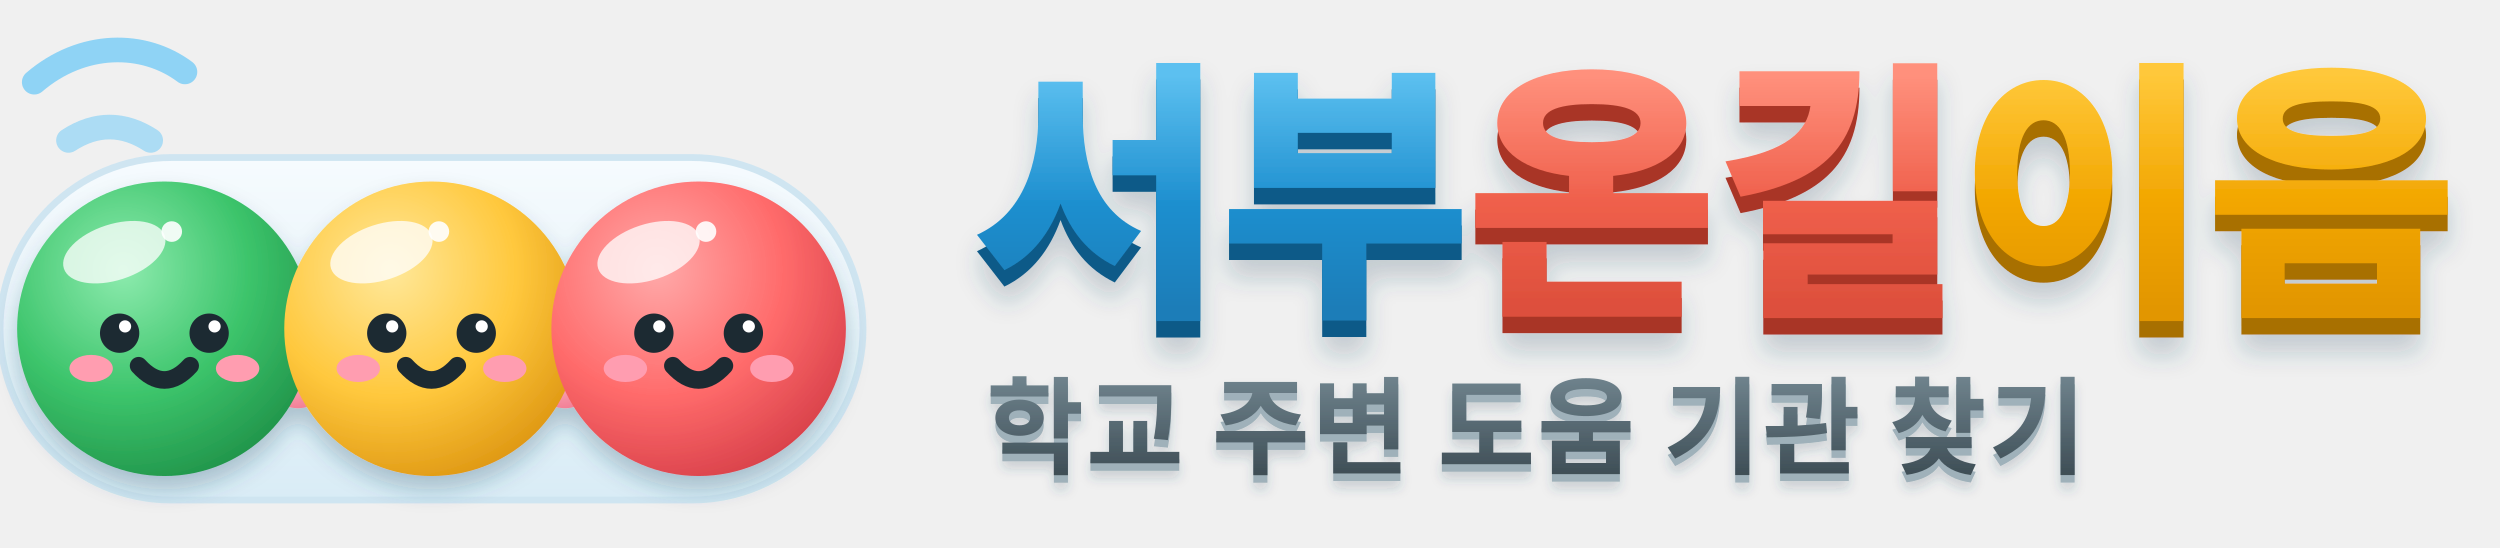
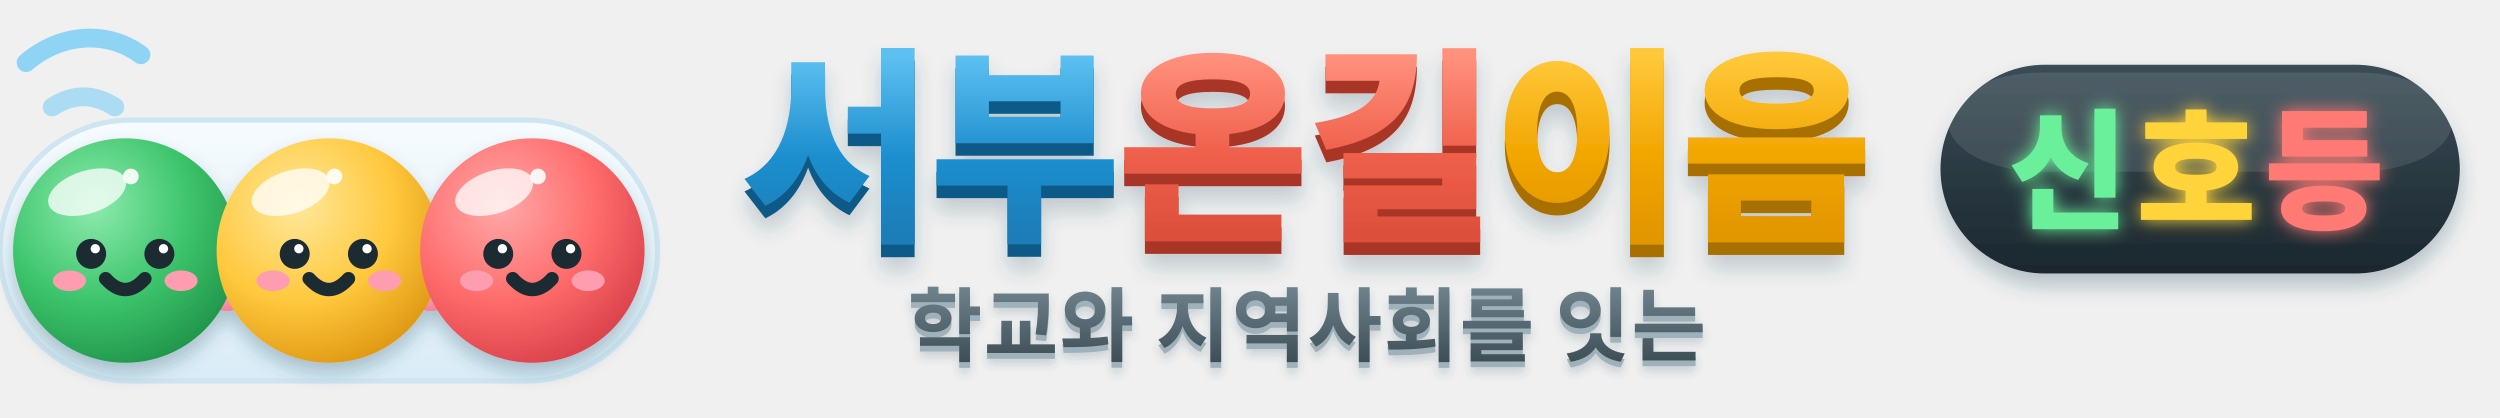
- <svg xmlns="http://www.w3.org/2000/svg" viewBox="0 0 365 80" width="365" height="80" role="img" aria-label="서부온길이음">
+ <svg xmlns="http://www.w3.org/2000/svg" viewBox="0 0 479 80" width="479" height="80" role="img" aria-label="서부온길이음 신호등">
  <g transform="translate(0 0) scale(1.0)">
    <defs>
      <radialGradient id="tlg" cx="36%" cy="30%" r="78%">
        <stop offset="0" stop-color="#8DEBAE" />
        <stop offset=".55" stop-color="#3CC46B" />
        <stop offset="1" stop-color="#1F9148" />
      </radialGradient>
      <radialGradient id="tly" cx="36%" cy="30%" r="78%">
        <stop offset="0" stop-color="#FFE89A" />
        <stop offset=".55" stop-color="#FFC83D" />
        <stop offset="1" stop-color="#DC9410" />
      </radialGradient>
      <radialGradient id="tlr" cx="36%" cy="30%" r="78%">
        <stop offset="0" stop-color="#FFA9A9" />
        <stop offset=".55" stop-color="#FF6B6B" />
        <stop offset="1" stop-color="#D63E48" />
      </radialGradient>
      <radialGradient id="tlh" cx="40%" cy="35%" r="70%">
        <stop offset="0" stop-color="#FFC2CE" />
        <stop offset="1" stop-color="#F27C93" />
      </radialGradient>
      <filter id="tls" x="-20%" y="-20%" width="140%" height="150%">
        <feDropShadow dx="0" dy="2" stdDeviation="1.6" flood-color="#1E4A60" flood-opacity=".28" />
      </filter>
      <linearGradient id="tlp" x1="0" y1="0" x2="0" y2="1">
        <stop offset="0" stop-color="#F6FBFE" />
        <stop offset="1" stop-color="#D9ECF6" />
      </linearGradient>
    </defs>
    <rect x="0" y="23" width="126" height="50" rx="25" fill="url(#tlp)" stroke="#CFE5F1" stroke-width="1" />
    <path d="M5 12c7-6 16-6 22-1.5" fill="none" stroke="#8FD3F5" stroke-width="3.6" stroke-linecap="round" />
    <path d="M10 20.5c4-2.6 8-2.6 12 0" fill="none" stroke="#8FD3F5" stroke-width="3.6" stroke-linecap="round" opacity=".7" />
    <g filter="url(#tls)">
      <circle cx="43.5" cy="55" r="4.6" fill="url(#tlh)" />
      <circle cx="82.5" cy="55" r="4.6" fill="url(#tlh)" />
      <circle cx="24" cy="48" r="21.5" fill="url(#tlg)" />
      <ellipse cx="16.69" cy="36.82" rx="7.74" ry="4.085" fill="#fff" opacity=".75" transform="rotate(-18 16.69 36.82)" />
      <circle cx="25.075" cy="33.81" r="1.505" fill="#fff" opacity=".9" />
      <circle cx="17.466" cy="48.645" r="2.871" fill="#1E2A33" />
      <circle cx="30.534" cy="48.645" r="2.871" fill="#1E2A33" />
      <circle cx="18.258" cy="47.655" r="0.891" fill="#fff" />
      <circle cx="31.326" cy="47.655" r="0.891" fill="#fff" />
      <path d="M20.238 53.397q3.762 4.158 7.524 0" fill="none" stroke="#1E2A33" stroke-width="2.574" stroke-linecap="round" />
      <ellipse cx="13.308" cy="53.793" rx="3.168" ry="1.98" fill="#FF9DB0" />
      <ellipse cx="34.692" cy="53.793" rx="3.168" ry="1.98" fill="#FF9DB0" />
      <circle cx="63" cy="48" r="21.5" fill="url(#tly)" />
      <ellipse cx="55.69" cy="36.82" rx="7.74" ry="4.085" fill="#fff" opacity=".75" transform="rotate(-18 55.69 36.82)" />
      <circle cx="64.075" cy="33.81" r="1.505" fill="#fff" opacity=".9" />
      <circle cx="56.466" cy="48.645" r="2.871" fill="#1E2A33" />
      <circle cx="69.534" cy="48.645" r="2.871" fill="#1E2A33" />
      <circle cx="57.258" cy="47.655" r="0.891" fill="#fff" />
      <circle cx="70.326" cy="47.655" r="0.891" fill="#fff" />
      <path d="M59.238 53.397q3.762 4.158 7.524 0" fill="none" stroke="#1E2A33" stroke-width="2.574" stroke-linecap="round" />
      <ellipse cx="52.308" cy="53.793" rx="3.168" ry="1.98" fill="#FF9DB0" />
      <ellipse cx="73.692" cy="53.793" rx="3.168" ry="1.98" fill="#FF9DB0" />
      <circle cx="102" cy="48" r="21.5" fill="url(#tlr)" />
      <ellipse cx="94.69" cy="36.82" rx="7.74" ry="4.085" fill="#fff" opacity=".75" transform="rotate(-18 94.69 36.82)" />
      <circle cx="103.075" cy="33.81" r="1.505" fill="#fff" opacity=".9" />
      <circle cx="95.466" cy="48.645" r="2.871" fill="#1E2A33" />
      <circle cx="108.534" cy="48.645" r="2.871" fill="#1E2A33" />
      <circle cx="96.258" cy="47.655" r="0.891" fill="#fff" />
      <circle cx="109.326" cy="47.655" r="0.891" fill="#fff" />
      <path d="M98.238 53.397q3.762 4.158 7.524 0" fill="none" stroke="#1E2A33" stroke-width="2.574" stroke-linecap="round" />
      <ellipse cx="91.308" cy="53.793" rx="3.168" ry="1.98" fill="#FF9DB0" />
      <ellipse cx="112.692" cy="53.793" rx="3.168" ry="1.98" fill="#FF9DB0" />
    </g>
  </g>
  <defs>
    <linearGradient id="wlsky" x1="0" y1="11.0" x2="0" y2="45.0" gradientUnits="userSpaceOnUse">
      <stop offset="0" stop-color="#5CC0F0" />
      <stop offset=".55" stop-color="#1E8FCF" />
      <stop offset="1" stop-color="#1A7DB8" />
    </linearGradient>
    <linearGradient id="wlcoral" x1="0" y1="11.0" x2="0" y2="45.0" gradientUnits="userSpaceOnUse">
      <stop offset="0" stop-color="#FF907C" />
      <stop offset=".55" stop-color="#EF5F4B" />
      <stop offset="1" stop-color="#DD4F3C" />
    </linearGradient>
    <linearGradient id="wlsun" x1="0" y1="11.0" x2="0" y2="45.0" gradientUnits="userSpaceOnUse">
      <stop offset="0" stop-color="#FFC83A" />
      <stop offset=".55" stop-color="#F2A600" />
      <stop offset="1" stop-color="#E29600" />
    </linearGradient>
    <filter id="wlws" x="-5%" y="-20%" width="110%" height="150%">
      <feDropShadow dx="0" dy="2.6" stdDeviation="1.8" flood-color="#1E4A60" flood-opacity=".22" />
    </filter>
  </defs>
  <g filter="url(#wlws)">
    <path d="M168.80 9.20V20.44H162.44V25.60H168.80V46.88H175.24V9.20ZM151.60 11.92V16.68C151.60 23.92 149.48 31.20 142.64 34.28L146.64 39.44C150.68 37.48 153.28 34.04 154.84 29.72C156.32 33.76 158.84 36.96 162.76 38.84L166.60 33.72C159.96 30.84 158.08 23.96 158.08 16.68V11.92Z M183.08 10.64V27.44H209.56V10.64H203.20V14.40H189.48V10.64ZM189.48 19.40H203.20V22.36H189.48ZM179.44 30.52V35.56H193.04V46.80H199.48V35.56H213.40V30.52Z" fill="#0F5A88" transform="translate(0 2.4)" />
    <path d="M232.40 15.20C237.00 15.20 239.52 16.04 239.52 17.96C239.52 19.92 237.00 20.76 232.40 20.76C227.80 20.76 225.28 19.92 225.28 17.96C225.28 16.04 227.80 15.20 232.40 15.20ZM232.40 10.12C224.16 10.12 218.60 13.16 218.60 17.96C218.60 22.16 222.72 24.96 229.08 25.68V28.20H215.40V33.28H249.36V28.20H235.52V25.68C242.00 25.00 246.20 22.20 246.20 17.96C246.20 13.16 240.64 10.12 232.40 10.12ZM219.36 35.32V46.24H245.52V41.12H225.80V35.32Z M276.36 9.24V27.92H282.84V9.24ZM253.96 10.40V15.48H264.32C263.84 19.08 261.00 22.12 251.92 23.56L254.12 28.72C266.40 26.40 271.48 21.04 271.48 10.40ZM257.44 41.48V46.44H283.60V41.48H263.92V40.08H282.84V29.32H257.40V34.20H276.32V35.52H257.44Z" fill="#A93626" transform="translate(0 2.4)" />
    <path d="M312.32 9.20V46.88H318.80V9.20ZM298.36 11.68C292.60 11.68 288.32 16.92 288.32 25.24C288.32 33.64 292.60 38.88 298.36 38.88C304.12 38.88 308.40 33.64 308.40 25.24C308.40 16.92 304.12 11.68 298.36 11.68ZM298.36 17.56C300.68 17.56 302.20 20.00 302.20 25.24C302.20 30.56 300.68 33.00 298.36 33.00C296.04 33.00 294.52 30.56 294.52 25.24C294.52 20.00 296.04 17.56 298.36 17.56Z M340.40 9.88C332.04 9.88 326.60 12.72 326.60 17.32C326.60 21.92 332.04 24.76 340.40 24.76C348.76 24.76 354.20 21.92 354.20 17.32C354.20 12.72 348.76 9.88 340.40 9.88ZM340.40 14.80C345.08 14.80 347.52 15.52 347.52 17.32C347.52 19.12 345.08 19.84 340.40 19.84C335.72 19.84 333.28 19.12 333.28 17.32C333.28 15.52 335.72 14.80 340.40 14.80ZM327.24 33.40V46.44H353.36V33.40ZM347.04 38.44V41.40H333.56V38.44ZM323.40 26.32V31.36H357.36V26.32Z" fill="#A86F00" transform="translate(0 2.4)" />
    <path d="M168.80 9.20V20.44H162.44V25.60H168.80V46.88H175.24V9.20ZM151.60 11.92V16.68C151.60 23.92 149.48 31.20 142.64 34.28L146.64 39.44C150.68 37.48 153.28 34.04 154.84 29.72C156.32 33.76 158.84 36.96 162.76 38.84L166.60 33.72C159.96 30.84 158.08 23.96 158.08 16.68V11.92Z M183.08 10.64V27.44H209.56V10.64H203.20V14.40H189.48V10.64ZM189.48 19.40H203.20V22.36H189.48ZM179.44 30.52V35.56H193.04V46.80H199.48V35.56H213.40V30.52Z" fill="url(#wlsky)" />
    <path d="M232.40 15.20C237.00 15.20 239.52 16.04 239.52 17.96C239.52 19.92 237.00 20.76 232.40 20.76C227.80 20.76 225.28 19.92 225.28 17.96C225.28 16.04 227.80 15.20 232.40 15.20ZM232.40 10.12C224.16 10.12 218.60 13.16 218.60 17.96C218.60 22.16 222.72 24.96 229.08 25.68V28.20H215.40V33.28H249.36V28.20H235.52V25.68C242.00 25.00 246.20 22.20 246.20 17.96C246.20 13.16 240.64 10.12 232.40 10.12ZM219.36 35.32V46.24H245.52V41.12H225.80V35.32Z M276.36 9.24V27.92H282.84V9.24ZM253.96 10.40V15.48H264.32C263.84 19.08 261.00 22.12 251.92 23.56L254.12 28.72C266.40 26.40 271.48 21.04 271.48 10.40ZM257.44 41.48V46.44H283.60V41.48H263.92V40.08H282.84V29.32H257.40V34.20H276.32V35.52H257.44Z" fill="url(#wlcoral)" />
    <path d="M312.32 9.20V46.88H318.80V9.20ZM298.36 11.68C292.60 11.68 288.32 16.92 288.32 25.24C288.32 33.64 292.60 38.88 298.36 38.88C304.12 38.88 308.40 33.64 308.40 25.24C308.40 16.92 304.12 11.68 298.36 11.68ZM298.36 17.56C300.68 17.56 302.20 20.00 302.20 25.24C302.20 30.56 300.68 33.00 298.36 33.00C296.04 33.00 294.52 30.56 294.52 25.24C294.52 20.00 296.04 17.56 298.36 17.56Z M340.40 9.88C332.04 9.88 326.60 12.72 326.60 17.32C326.60 21.92 332.04 24.76 340.40 24.76C348.76 24.76 354.20 21.92 354.20 17.32C354.20 12.72 348.76 9.88 340.40 9.88ZM340.40 14.80C345.08 14.80 347.52 15.52 347.52 17.32C347.52 19.12 345.08 19.84 340.40 19.84C335.72 19.84 333.28 19.12 333.28 17.32C333.28 15.52 335.72 14.80 340.40 14.80ZM327.24 33.40V46.44H353.36V33.40ZM347.04 38.44V41.40H333.56V38.44ZM323.40 26.32V31.36H357.36V26.32Z" fill="url(#wlsun)" />
  </g>
  <defs>
+     <filter id="gll" x="-30%" y="-30%" width="160%" height="160%">
+       <feGaussianBlur stdDeviation="1.6" result="b" />
+       <feMerge>
+         <feMergeNode in="b" />
+         <feMergeNode in="SourceGraphic" />
+       </feMerge>
+     </filter>
+     <linearGradient id="bgl" x1="0" y1="0" x2="0" y2="1">
+       <stop offset="0" stop-color="#3B4D57" />
+       <stop offset="1" stop-color="#1B272E" />
+     </linearGradient>
+     <filter id="bsl" x="-10%" y="-20%" width="120%" height="160%">
+       <feDropShadow dx="0" dy="2.4" stdDeviation="1.8" flood-color="#1E4A60" flood-opacity=".28" />
+     </filter>
+   </defs>
+   <rect x="371.8" y="12.4" width="99.5" height="40" rx="20.0" fill="url(#bgl)" filter="url(#bsl)" />
+   <rect x="373.3" y="13.9" width="96.5" height="19.0" rx="18.0" fill="#fff" opacity=".10" />
+   <g filter="url(#gll)">
+     <path d="M16.48 -21.08V-4.03H20.53V-21.08ZM4.60 -5.70V2.02H21.05V-1.18H8.62V-5.70ZM6.05 -19.80V-17.57C6.05 -14.75 4.78 -11.58 0.62 -10.25L2.65 -7.05C5.33 -7.93 7.10 -9.62 8.15 -11.75C9.15 -9.78 10.83 -8.22 13.38 -7.43L15.40 -10.62C11.38 -11.85 10.18 -14.78 10.18 -17.57V-19.80Z" fill="#6BF09A" transform="translate(384.8 41.9)" />
+     <path d="M11.43 -11.48C14.10 -11.48 15.40 -11.05 15.40 -9.93C15.40 -8.80 14.10 -8.40 11.43 -8.40C8.75 -8.40 7.45 -8.80 7.45 -9.93C7.45 -11.05 8.75 -11.48 11.43 -11.48ZM9.45 -20.93V-18.45H1.73V-15.28H21.23V-18.45H13.48V-20.93ZM11.43 -14.58C6.45 -14.58 3.33 -12.85 3.33 -9.93C3.33 -7.40 5.62 -5.78 9.45 -5.38V-3.00H0.90V0.23H22.12V-3.00H13.48V-5.38C17.25 -5.80 19.53 -7.43 19.53 -9.93C19.53 -12.85 16.40 -14.58 11.43 -14.58Z" fill="#FFD43B" transform="translate(409.3 41.9)" />
+     <path d="M0.93 -10.60V-7.35H22.15V-10.60ZM11.43 -6.33C6.33 -6.33 3.23 -4.75 3.23 -1.95C3.23 0.83 6.33 2.40 11.43 2.40C16.53 2.40 19.62 0.83 19.62 -1.95C19.62 -4.75 16.53 -6.33 11.43 -6.33ZM11.43 -3.30C14.28 -3.30 15.55 -2.93 15.55 -1.95C15.55 -0.98 14.28 -0.62 11.43 -0.62C8.58 -0.62 7.30 -0.98 7.30 -1.95C7.30 -2.93 8.58 -3.30 11.43 -3.30ZM3.43 -20.62V-11.90H19.78V-15.05H7.43V-17.43H19.68V-20.62Z" fill="#FF7A75" transform="translate(433.8 41.9)" />
+   </g>
+   <defs>
    <linearGradient id="gltg" x1="0" y1="55" x2="0" y2="69" gradientUnits="userSpaceOnUse">
      <stop offset="0" stop-color="#6F838D" />
      <stop offset="1" stop-color="#3F4F57" />
    </linearGradient>
    <filter id="glts" x="-5%" y="-30%" width="110%" height="180%">
      <feDropShadow dx="0" dy="1.1" stdDeviation="0.77" flood-color="#1E4A60" flood-opacity=".18" />
    </filter>
  </defs>
  <g filter="url(#glts)">
-     <path d="M148.85 58.34C146.79 58.34 145.32 59.41 145.32 61.01C145.32 62.58 146.79 63.63 148.85 63.63C150.93 63.63 152.39 62.58 152.39 61.01C152.39 59.41 150.93 58.34 148.85 58.34ZM148.85 59.91C149.78 59.91 150.40 60.27 150.40 61.01C150.40 61.71 149.78 62.09 148.85 62.09C147.94 62.09 147.30 61.71 147.30 61.01C147.30 60.27 147.94 59.91 148.85 59.91ZM146.34 64.62V66.25H153.86V69.38H155.92V64.62ZM147.83 54.93V56.27H144.64V57.89H153.07V56.27H149.87V54.93ZM153.86 55.03V64.02H155.92V60.41H157.83V58.72H155.92V55.03Z M160.45 56.24V57.88H168.94C168.94 59.54 168.93 61.46 168.46 64.06L170.51 64.26C171.01 61.37 171.01 59.38 171.01 57.63V56.24ZM165.47 61.46V65.97H163.95V61.46H161.92V65.97H159.20V67.64H172.18V65.97H167.49V61.46Z  M178.72 55.76V57.38H182.84C182.63 58.75 181.12 60.14 178.19 60.51L178.95 62.11C181.46 61.78 183.22 60.70 184.07 59.24C184.92 60.70 186.67 61.78 189.18 62.11L189.94 60.51C187.03 60.14 185.51 58.75 185.29 57.38H189.37V55.76ZM177.57 62.93V64.59H182.98V69.38H185.05V64.59H190.56V62.93Z M194.77 59.72H197.50V61.74H194.77ZM202.07 59.06V60.50H199.53V59.06ZM192.72 55.97V63.38H199.53V62.14H202.07V65.61H204.15V55.03H202.07V57.41H199.53V55.97H197.50V58.14H194.77V55.97ZM194.65 64.57V69.13H204.46V67.47H196.71V64.57Z  M212.03 56.00V63.07H215.97V66.08H210.51V67.77H223.52V66.08H218.01V63.07H222.12V61.41H214.08V57.65H222.01V56.00Z M231.55 55.21C228.39 55.21 226.36 56.27 226.36 58.00C226.36 59.71 228.39 60.75 231.55 60.75C234.73 60.75 236.76 59.71 236.76 58.00C236.76 56.27 234.73 55.21 231.55 55.21ZM231.55 56.79C233.52 56.79 234.62 57.18 234.62 58.00C234.62 58.79 233.52 59.18 231.55 59.18C229.60 59.18 228.50 58.79 228.50 58.00C228.50 57.18 229.60 56.79 231.55 56.79ZM234.48 65.95V67.60H228.59V65.95ZM225.06 61.47V63.12H230.53V64.33H226.58V69.22H236.50V64.33H232.57V63.12H238.05V61.47Z  M253.34 55.01V69.36H255.40V55.01ZM244.26 56.50V58.14H249.05C248.74 61.32 247.14 63.57 243.48 65.32L244.57 66.95C249.67 64.48 251.14 60.90 251.14 56.50Z M258.65 56.06V57.71H263.98C263.96 58.56 263.90 59.61 263.67 60.95L265.67 61.18C266.01 59.38 266.01 57.97 266.01 56.96V56.06ZM257.98 63.85C260.44 63.83 263.79 63.77 266.75 63.23L266.61 61.75C265.30 61.94 263.85 62.05 262.44 62.13V59.41H260.41V62.19L257.79 62.20ZM267.39 55.01V65.75H269.47V61.09H271.19V59.40H269.47V55.01ZM259.89 64.81V69.13H269.93V67.47H261.96V64.81Z  M279.60 54.98V56.39H276.78V58.00H279.60C279.57 59.52 278.54 61.04 276.27 61.63L277.21 63.24C278.88 62.79 280.03 61.82 280.67 60.58C281.30 61.71 282.42 62.58 284.05 62.99L284.96 61.40C282.70 60.84 281.69 59.40 281.66 58.00H284.50V56.39H281.66V54.98ZM285.61 55.03V63.20H287.67V59.92H289.58V58.23H287.67V55.03ZM278.25 63.80V65.43H281.85C281.49 66.48 280.16 67.47 277.63 67.77L278.37 69.33C280.67 69.02 282.25 68.14 283.07 66.93C283.89 68.14 285.47 69.07 287.74 69.35L288.46 67.78C286.01 67.47 284.64 66.45 284.26 65.43H287.86V63.80Z M300.84 55.01V69.36H302.90V55.01ZM291.76 56.50V58.14H296.54C296.23 61.32 294.64 63.57 290.98 65.32L292.07 66.95C297.16 64.48 298.64 60.90 298.64 56.50Z" fill="#9FB1BA" opacity="1" transform="translate(0 1.1)" />
-     <path d="M148.85 58.34C146.79 58.34 145.32 59.41 145.32 61.01C145.32 62.58 146.79 63.63 148.85 63.63C150.93 63.63 152.39 62.58 152.39 61.01C152.39 59.41 150.93 58.34 148.85 58.34ZM148.85 59.91C149.78 59.91 150.40 60.27 150.40 61.01C150.40 61.71 149.78 62.09 148.85 62.09C147.94 62.09 147.30 61.71 147.30 61.01C147.30 60.27 147.94 59.91 148.85 59.91ZM146.34 64.62V66.25H153.86V69.38H155.92V64.62ZM147.83 54.93V56.27H144.64V57.89H153.07V56.27H149.87V54.93ZM153.86 55.03V64.02H155.92V60.41H157.83V58.72H155.92V55.03Z M160.45 56.24V57.88H168.94C168.94 59.54 168.93 61.46 168.46 64.06L170.51 64.26C171.01 61.37 171.01 59.38 171.01 57.63V56.24ZM165.47 61.46V65.97H163.95V61.46H161.92V65.97H159.20V67.64H172.18V65.97H167.49V61.46Z  M178.72 55.76V57.38H182.84C182.63 58.75 181.12 60.14 178.19 60.51L178.95 62.11C181.46 61.78 183.22 60.70 184.07 59.24C184.92 60.70 186.67 61.78 189.18 62.11L189.94 60.51C187.03 60.14 185.51 58.75 185.29 57.38H189.37V55.76ZM177.57 62.93V64.59H182.98V69.38H185.05V64.59H190.56V62.93Z M194.77 59.72H197.50V61.74H194.77ZM202.07 59.06V60.50H199.53V59.06ZM192.72 55.97V63.38H199.53V62.14H202.07V65.61H204.15V55.03H202.07V57.41H199.53V55.97H197.50V58.14H194.77V55.97ZM194.65 64.57V69.13H204.46V67.47H196.71V64.57Z  M212.03 56.00V63.07H215.97V66.08H210.51V67.77H223.52V66.08H218.01V63.07H222.12V61.41H214.08V57.65H222.01V56.00Z M231.55 55.21C228.39 55.21 226.36 56.27 226.36 58.00C226.36 59.71 228.39 60.75 231.55 60.75C234.73 60.75 236.76 59.71 236.76 58.00C236.76 56.27 234.73 55.21 231.55 55.21ZM231.55 56.79C233.52 56.79 234.62 57.18 234.62 58.00C234.62 58.79 233.52 59.18 231.55 59.18C229.60 59.18 228.50 58.79 228.50 58.00C228.50 57.18 229.60 56.79 231.55 56.79ZM234.48 65.95V67.60H228.59V65.95ZM225.06 61.47V63.12H230.53V64.33H226.58V69.22H236.50V64.33H232.57V63.12H238.05V61.47Z  M253.34 55.01V69.36H255.40V55.01ZM244.26 56.50V58.14H249.05C248.74 61.32 247.14 63.57 243.48 65.32L244.57 66.95C249.67 64.48 251.14 60.90 251.14 56.50Z M258.65 56.06V57.71H263.98C263.96 58.56 263.90 59.61 263.67 60.95L265.67 61.18C266.01 59.38 266.01 57.97 266.01 56.96V56.06ZM257.98 63.85C260.44 63.83 263.79 63.77 266.75 63.23L266.61 61.75C265.30 61.94 263.85 62.05 262.44 62.13V59.41H260.41V62.19L257.79 62.20ZM267.39 55.01V65.75H269.47V61.09H271.19V59.40H269.47V55.01ZM259.89 64.81V69.13H269.93V67.47H261.96V64.81Z  M279.60 54.98V56.39H276.78V58.00H279.60C279.57 59.52 278.54 61.04 276.27 61.63L277.21 63.24C278.88 62.79 280.03 61.82 280.67 60.58C281.30 61.71 282.42 62.58 284.05 62.99L284.96 61.40C282.70 60.84 281.69 59.40 281.66 58.00H284.50V56.39H281.66V54.98ZM285.61 55.03V63.20H287.67V59.92H289.58V58.23H287.67V55.03ZM278.25 63.80V65.43H281.85C281.49 66.48 280.16 67.47 277.63 67.77L278.37 69.33C280.67 69.02 282.25 68.14 283.07 66.93C283.89 68.14 285.47 69.07 287.74 69.35L288.46 67.78C286.01 67.47 284.64 66.45 284.26 65.43H287.86V63.80Z M300.84 55.01V69.36H302.90V55.01ZM291.76 56.50V58.14H296.54C296.23 61.32 294.64 63.57 290.98 65.32L292.07 66.95C297.16 64.48 298.64 60.90 298.64 56.50Z" fill="url(#gltg)" />
+     <path d="M178.78 58.34C176.72 58.34 175.25 59.41 175.25 61.01C175.25 62.58 176.72 63.63 178.78 63.63C180.86 63.63 182.32 62.58 182.32 61.01C182.32 59.41 180.86 58.34 178.78 58.34ZM178.78 59.91C179.71 59.91 180.33 60.27 180.33 61.01C180.33 61.71 179.71 62.09 178.78 62.09C177.87 62.09 177.23 61.71 177.23 61.01C177.23 60.27 177.87 59.91 178.78 59.91ZM176.27 64.62V66.25H183.79V69.38H185.85V64.62ZM177.76 54.93V56.27H174.57V57.89H183.00V56.27H179.81V54.93ZM183.79 55.03V64.02H185.85V60.41H187.76V58.72H185.85V55.03Z M190.38 56.24V57.88H198.88C198.88 59.54 198.86 61.46 198.40 64.06L200.44 64.26C200.94 61.37 200.94 59.38 200.94 57.63V56.24ZM195.40 61.46V65.97H193.89V61.46H191.86V65.97H189.13V67.64H202.12V65.97H197.42V61.46Z M207.92 57.62C209.00 57.62 209.81 58.27 209.81 59.38C209.81 60.51 209.00 61.16 207.92 61.16C206.82 61.16 206.01 60.51 206.01 59.38C206.01 58.27 206.82 57.62 207.92 57.62ZM203.78 66.51C206.18 66.53 209.39 66.53 212.37 65.97L212.21 64.48C211.17 64.62 210.06 64.71 208.96 64.76V62.81C210.63 62.42 211.81 61.10 211.81 59.38C211.81 57.34 210.14 55.86 207.92 55.86C205.69 55.86 204.01 57.34 204.01 59.38C204.01 61.12 205.21 62.44 206.91 62.81V64.84C205.70 64.85 204.54 64.85 203.53 64.85ZM212.96 55.01V69.36H215.02V62.34H216.91V60.64H215.02V55.01Z  M231.91 55.03V69.38H233.97V55.03ZM222.52 56.39V58.10H225.52V58.90C225.52 61.32 224.34 63.97 221.94 65.06L223.12 66.68C224.81 65.91 225.96 64.36 226.59 62.50C227.24 64.20 228.39 65.61 230.03 66.33L231.16 64.68C228.76 63.69 227.60 61.21 227.60 58.90V58.10H230.58V56.39Z M238.84 64.17V65.80H246.56V69.38H248.64V64.17ZM240.58 57.52C241.63 57.52 242.41 58.19 242.41 59.32C242.41 60.47 241.63 61.13 240.58 61.13C239.54 61.13 238.75 60.47 238.75 59.32C238.75 58.19 239.54 57.52 240.58 57.52ZM246.56 58.59V60.06H244.30C244.34 59.83 244.38 59.58 244.38 59.32C244.38 59.07 244.34 58.82 244.30 58.59ZM240.58 55.76C238.44 55.76 236.80 57.26 236.80 59.32C236.80 61.40 238.44 62.88 240.58 62.88C241.74 62.88 242.76 62.45 243.45 61.71H246.56V63.52H248.64V55.03H246.56V56.95H243.46C242.78 56.20 241.74 55.76 240.58 55.76Z M254.41 56.13V58.20C254.41 60.89 253.31 63.63 250.89 64.76L252.13 66.42C253.74 65.64 254.83 64.14 255.45 62.31C256.04 64.02 257.04 65.41 258.53 66.17L259.79 64.53C257.48 63.40 256.47 60.79 256.47 58.20V56.13ZM260.35 55.03V69.38H262.42V62.25H264.50V60.54H262.42V55.03Z M275.65 55.03V69.38H277.71V55.03ZM270.41 60.33C271.36 60.33 272.02 60.75 272.02 61.47C272.02 62.22 271.36 62.62 270.41 62.62C269.47 62.62 268.80 62.22 268.80 61.47C268.80 60.75 269.47 60.33 270.41 60.33ZM270.41 58.78C268.30 58.78 266.83 59.86 266.83 61.47C266.83 62.81 267.84 63.78 269.37 64.08V65.29C268.10 65.32 266.89 65.32 265.82 65.32L266.06 66.99C268.60 66.99 271.93 66.96 275.06 66.39L274.92 64.90C273.81 65.06 272.61 65.15 271.43 65.21V64.08C272.98 63.78 273.99 62.81 273.99 61.47C273.99 59.86 272.52 58.78 270.41 58.78ZM269.37 55.07V56.61H266.09V58.22H274.74V56.61H271.45V55.07Z M280.31 61.46V62.95H293.29V61.46ZM281.78 67.86V69.26H292.16V67.86H283.82V67.09H291.76V63.68H281.76V65.07H289.73V65.78H281.78ZM281.92 59.40V60.79H291.98V59.40H283.95V58.65H291.71V55.26H281.90V56.65H289.68V57.35H281.92Z  M308.54 55.03V64.56H310.60V55.03ZM302.79 55.89C300.57 55.89 298.89 57.37 298.89 59.41C298.89 61.46 300.57 62.92 302.79 62.92C305.01 62.92 306.70 61.46 306.70 59.41C306.70 57.37 305.01 55.89 302.79 55.89ZM302.79 57.63C303.88 57.63 304.68 58.28 304.68 59.41C304.68 60.53 303.88 61.20 302.79 61.20C301.71 61.20 300.90 60.53 300.90 59.41C300.90 58.28 301.71 57.63 302.79 57.63ZM304.68 63.86V64.12C304.68 65.71 303.23 67.29 300.17 67.72L300.95 69.32C303.26 68.95 304.88 67.95 305.74 66.57C306.59 67.94 308.22 68.95 310.53 69.32L311.30 67.72C308.23 67.29 306.81 65.71 306.81 64.12V63.86Z M313.24 62.02V63.66H326.23V62.02ZM314.84 55.52V60.53H324.79V58.89H316.90V55.52ZM314.72 64.79V69.07H324.87V67.41H316.78V64.79Z" fill="#9FB1BA" opacity="1" transform="translate(0 1.1)" />
+     <path d="M178.78 58.34C176.72 58.34 175.25 59.41 175.25 61.01C175.25 62.58 176.72 63.63 178.78 63.63C180.86 63.63 182.32 62.58 182.32 61.01C182.32 59.41 180.86 58.34 178.78 58.34ZM178.78 59.91C179.71 59.91 180.33 60.27 180.33 61.01C180.33 61.71 179.71 62.09 178.78 62.09C177.87 62.09 177.23 61.71 177.23 61.01C177.23 60.27 177.87 59.91 178.78 59.91ZM176.27 64.62V66.25H183.79V69.38H185.85V64.62ZM177.76 54.93V56.27H174.57V57.89H183.00V56.27H179.81V54.93ZM183.79 55.03V64.02H185.85V60.41H187.76V58.72H185.85V55.03Z M190.38 56.24V57.88H198.88C198.88 59.54 198.86 61.46 198.40 64.06L200.44 64.26C200.94 61.37 200.94 59.38 200.94 57.63V56.24ZM195.40 61.46V65.97H193.89V61.46H191.86V65.97H189.13V67.64H202.12V65.97H197.42V61.46Z M207.92 57.62C209.00 57.62 209.81 58.27 209.81 59.38C209.81 60.51 209.00 61.16 207.92 61.16C206.82 61.16 206.01 60.51 206.01 59.38C206.01 58.27 206.82 57.62 207.92 57.62ZM203.78 66.51C206.18 66.53 209.39 66.53 212.37 65.97L212.21 64.48C211.17 64.62 210.06 64.71 208.96 64.76V62.81C210.63 62.42 211.81 61.10 211.81 59.38C211.81 57.34 210.14 55.86 207.92 55.86C205.69 55.86 204.01 57.34 204.01 59.38C204.01 61.12 205.21 62.44 206.91 62.81V64.84C205.70 64.85 204.54 64.85 203.53 64.85ZM212.96 55.01V69.36H215.02V62.34H216.91V60.64H215.02V55.01Z  M231.91 55.03V69.38H233.97V55.03ZM222.52 56.39V58.10H225.52V58.90C225.52 61.32 224.34 63.97 221.94 65.06L223.12 66.68C224.81 65.91 225.96 64.36 226.59 62.50C227.24 64.20 228.39 65.61 230.03 66.33L231.16 64.68C228.76 63.69 227.60 61.21 227.60 58.90V58.10H230.58V56.39Z M238.84 64.17V65.80H246.56V69.38H248.64V64.17ZM240.58 57.52C241.63 57.52 242.41 58.19 242.41 59.32C242.41 60.47 241.63 61.13 240.58 61.13C239.54 61.13 238.75 60.47 238.75 59.32C238.75 58.19 239.54 57.52 240.58 57.52ZM246.56 58.59V60.06H244.30C244.34 59.83 244.38 59.58 244.38 59.32C244.38 59.07 244.34 58.82 244.30 58.59ZM240.58 55.76C238.44 55.76 236.80 57.26 236.80 59.32C236.80 61.40 238.44 62.88 240.58 62.88C241.74 62.88 242.76 62.45 243.45 61.71H246.56V63.52H248.64V55.03H246.56V56.95H243.46C242.78 56.20 241.74 55.76 240.58 55.76Z M254.41 56.13V58.20C254.41 60.89 253.31 63.63 250.89 64.76L252.13 66.42C253.74 65.64 254.83 64.14 255.45 62.31C256.04 64.02 257.04 65.41 258.53 66.17L259.79 64.53C257.48 63.40 256.47 60.79 256.47 58.20V56.13ZM260.35 55.03V69.38H262.42V62.25H264.50V60.54H262.42V55.03Z M275.65 55.03V69.38H277.71V55.03ZM270.41 60.33C271.36 60.33 272.02 60.75 272.02 61.47C272.02 62.22 271.36 62.62 270.41 62.62C269.47 62.62 268.80 62.22 268.80 61.47C268.80 60.75 269.47 60.33 270.41 60.33ZM270.41 58.78C268.30 58.78 266.83 59.86 266.83 61.47C266.83 62.81 267.84 63.78 269.37 64.08V65.29C268.10 65.32 266.89 65.32 265.82 65.32L266.06 66.99C268.60 66.99 271.93 66.96 275.06 66.39L274.92 64.90C273.81 65.06 272.61 65.15 271.43 65.21V64.08C272.98 63.78 273.99 62.81 273.99 61.47C273.99 59.86 272.52 58.78 270.41 58.78ZM269.37 55.07V56.61H266.09V58.22H274.74V56.61H271.45V55.07Z M280.31 61.46V62.95H293.29V61.46ZM281.78 67.86V69.26H292.16V67.86H283.82V67.09H291.76V63.68H281.76V65.07H289.73V65.78H281.78ZM281.92 59.40V60.79H291.98V59.40H283.95V58.65H291.71V55.26H281.90V56.65H289.68V57.35H281.92Z  M308.54 55.03V64.56H310.60V55.03ZM302.79 55.89C300.57 55.89 298.89 57.37 298.89 59.41C298.89 61.46 300.57 62.92 302.79 62.92C305.01 62.92 306.70 61.46 306.70 59.41C306.70 57.37 305.01 55.89 302.79 55.89ZM302.79 57.63C303.88 57.63 304.68 58.28 304.68 59.41C304.68 60.53 303.88 61.20 302.79 61.20C301.71 61.20 300.90 60.53 300.90 59.41C300.90 58.28 301.71 57.63 302.79 57.63ZM304.68 63.86V64.12C304.68 65.71 303.23 67.29 300.17 67.72L300.95 69.32C303.26 68.95 304.88 67.95 305.74 66.57C306.59 67.94 308.22 68.95 310.53 69.32L311.30 67.72C308.23 67.29 306.81 65.71 306.81 64.12V63.86Z M313.24 62.02V63.66H326.23V62.02ZM314.84 55.52V60.53H324.79V58.89H316.90V55.52ZM314.72 64.79V69.07H324.87V67.41H316.78V64.79Z" fill="url(#gltg)" />
  </g>
</svg>
